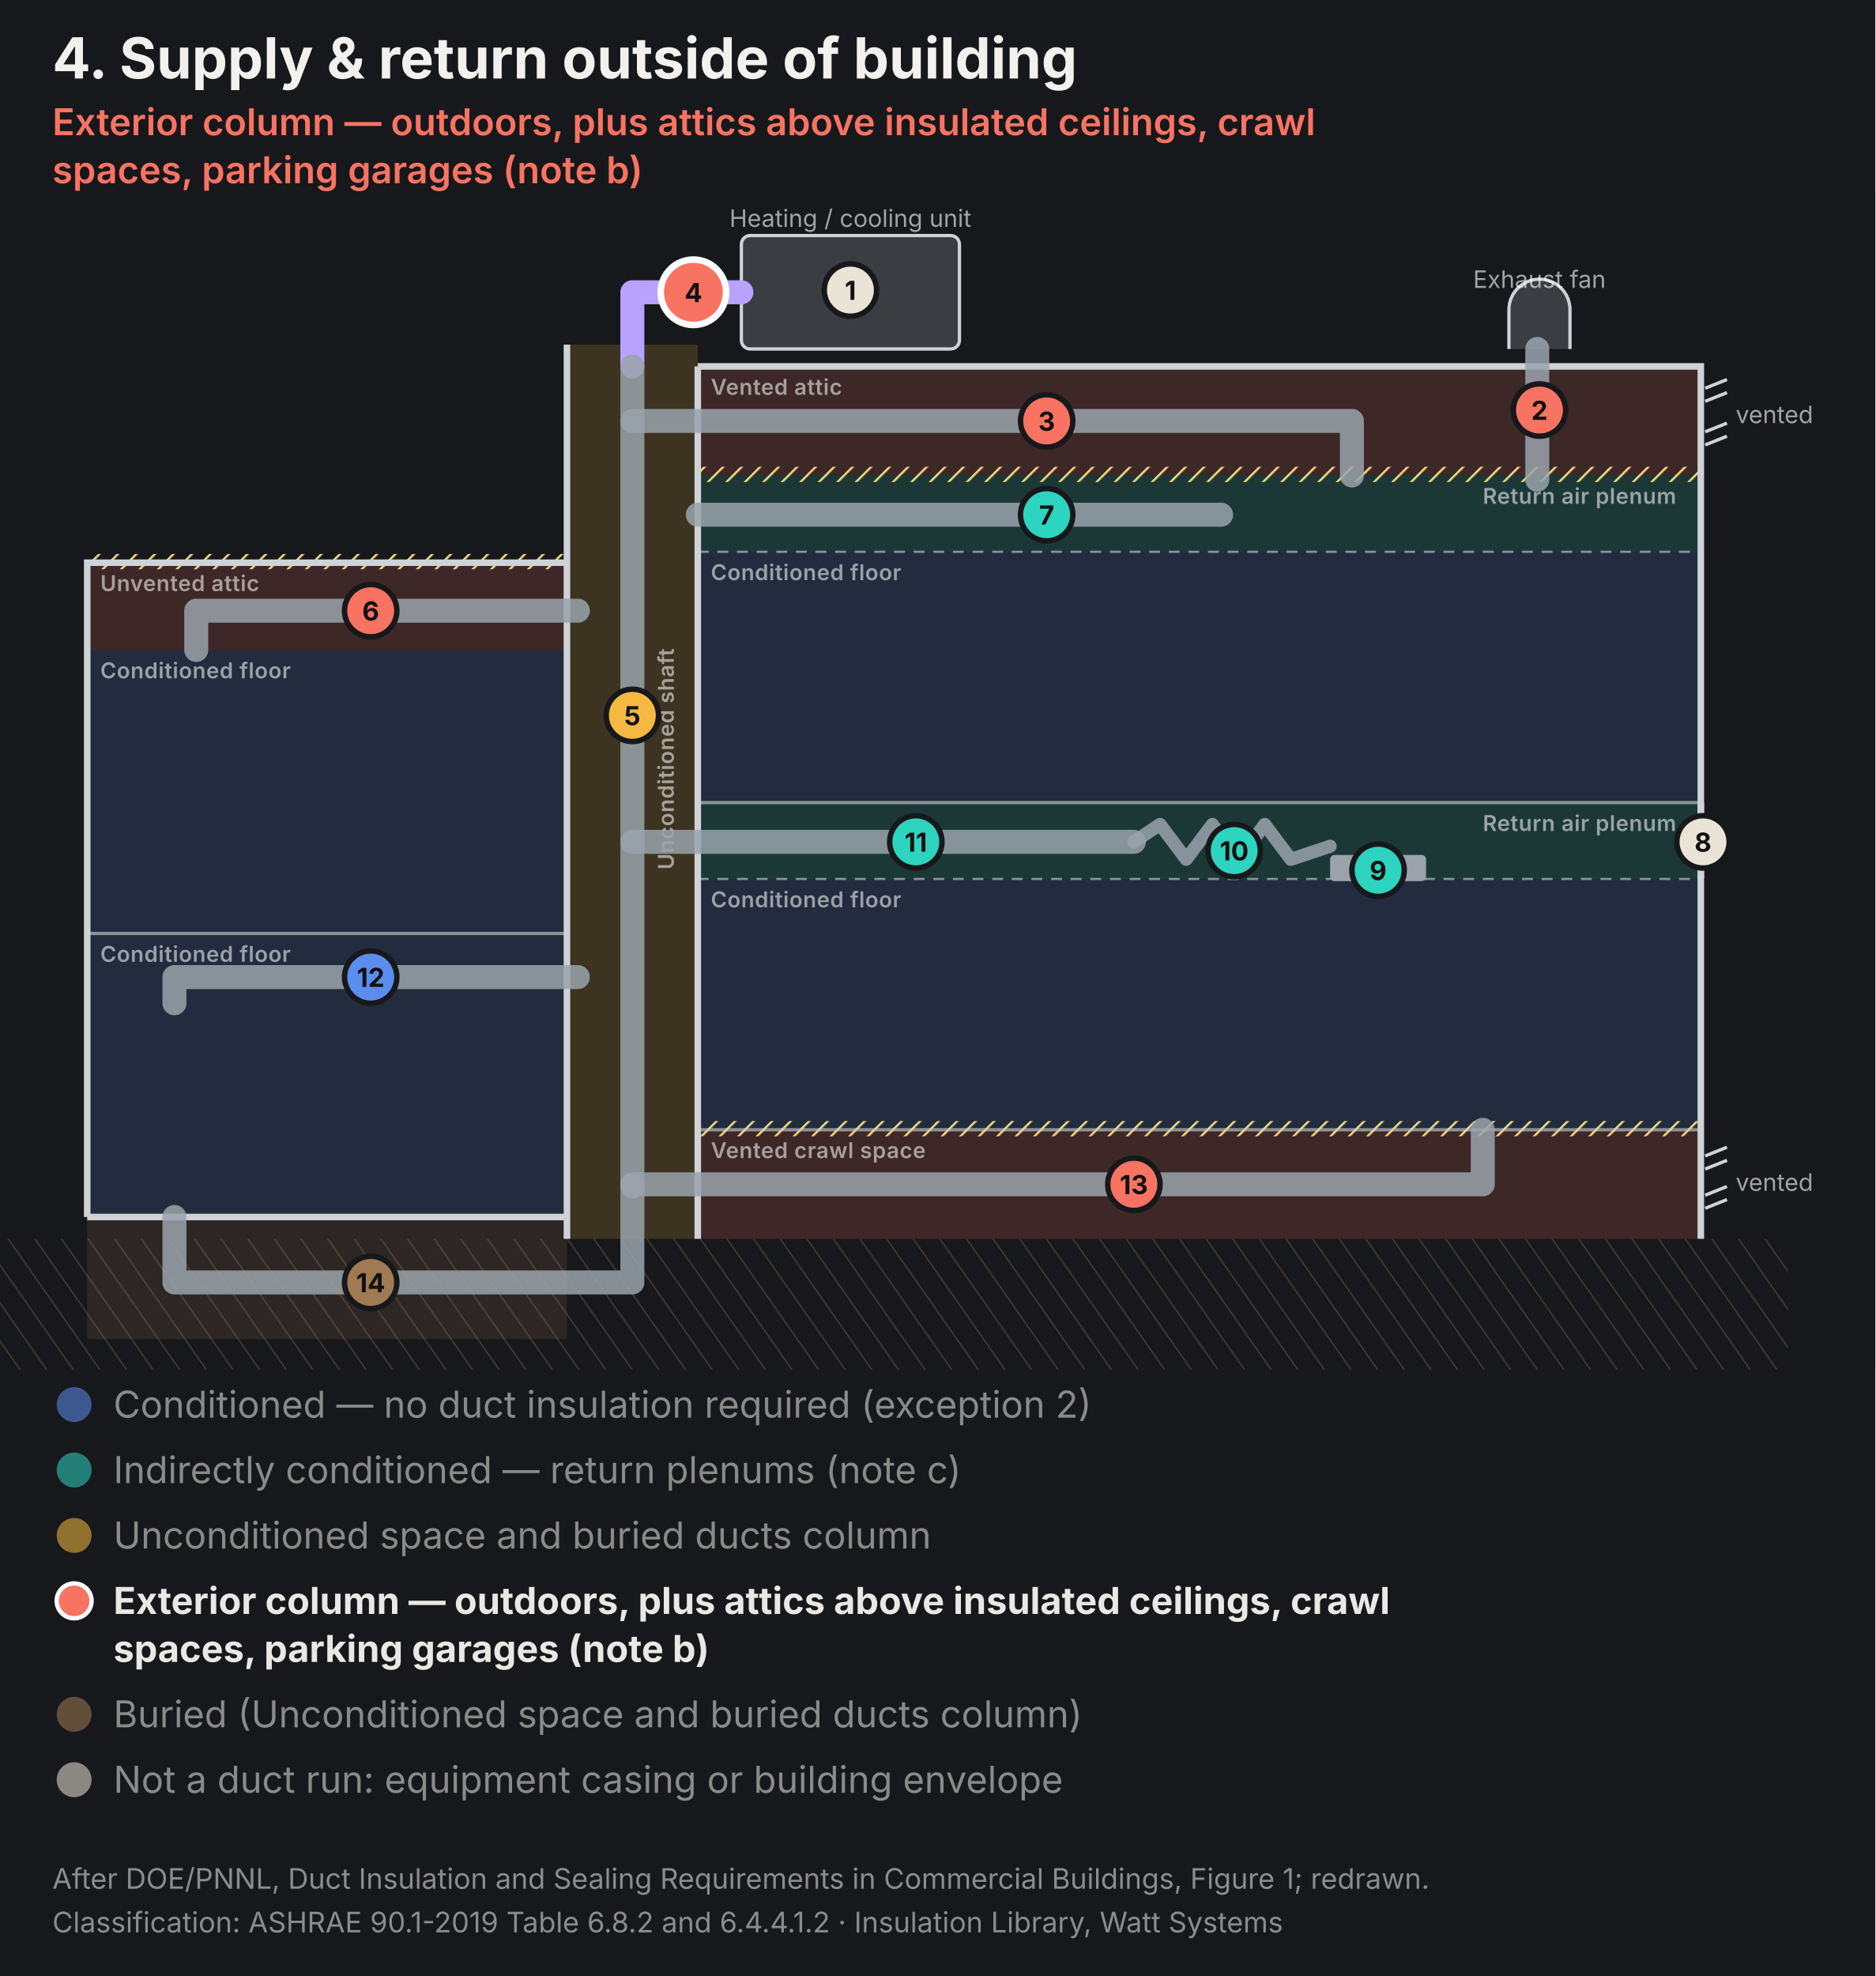
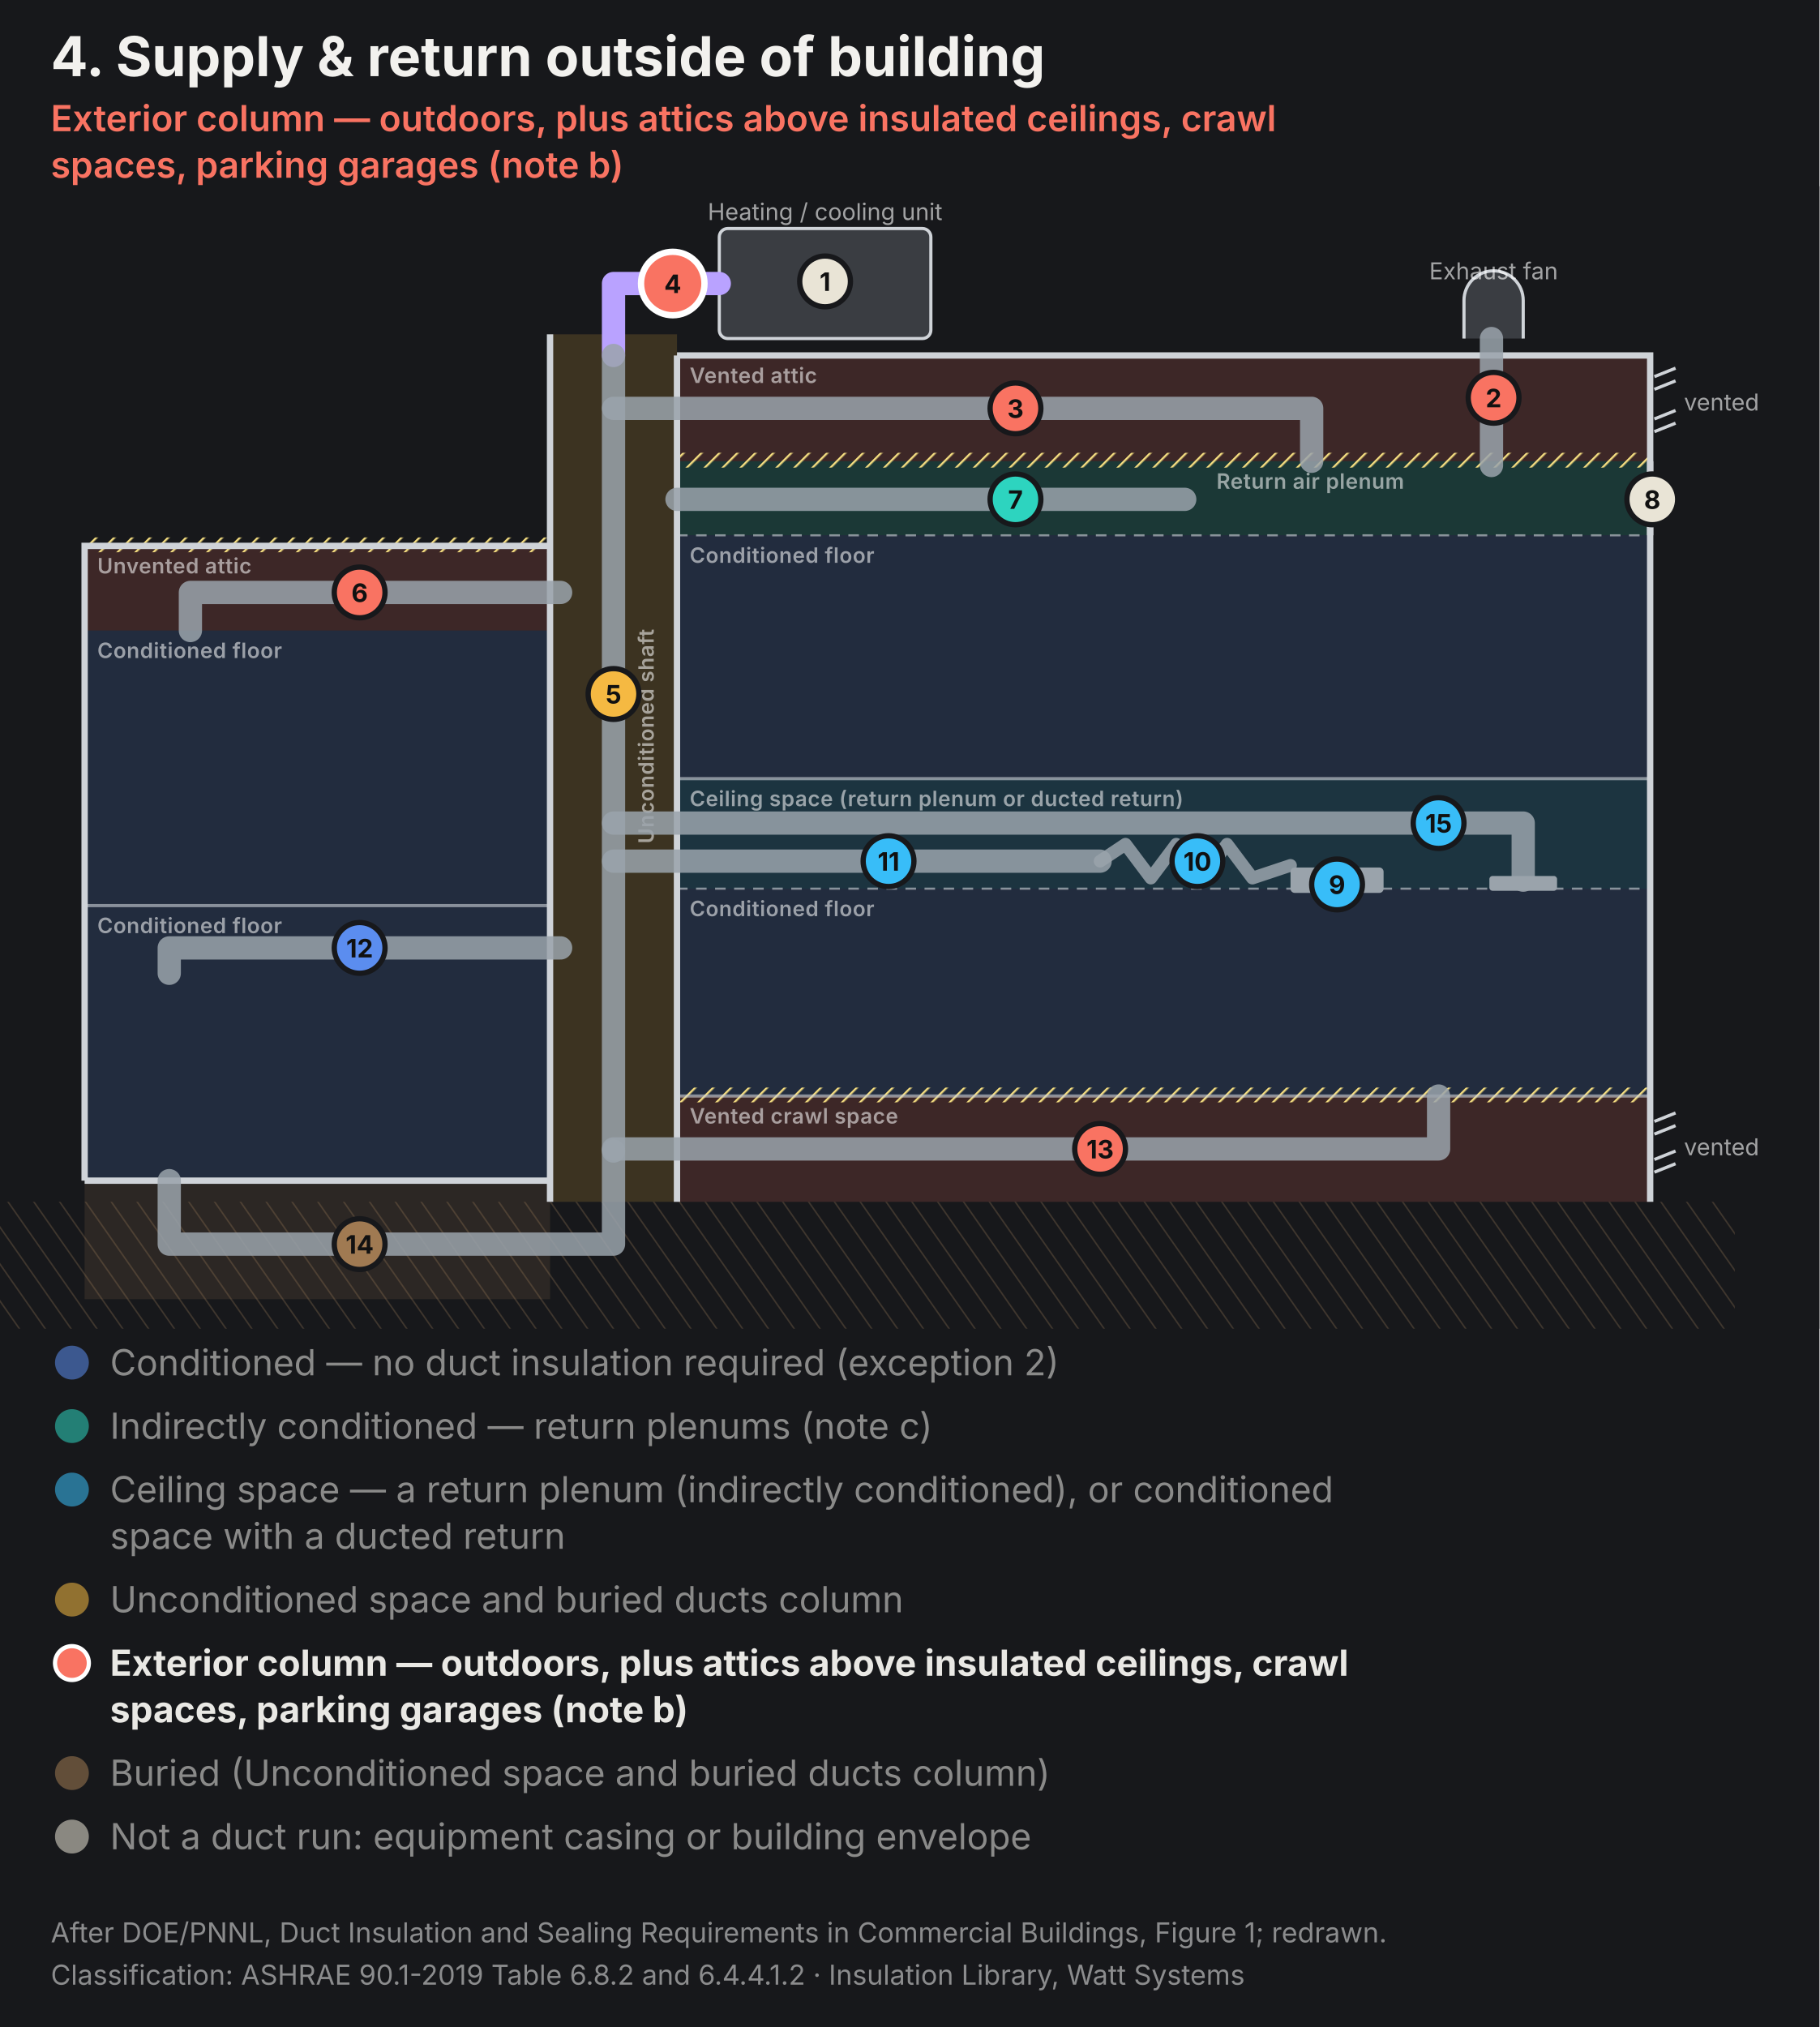
- <svg xmlns="http://www.w3.org/2000/svg" viewBox="0 0 860 906" width="860" height="906" font-family="system-ui, -apple-system, Segoe UI, sans-serif">
-   <rect width="860" height="906" fill="#17181b" />
+ <svg xmlns="http://www.w3.org/2000/svg" viewBox="0 0 860 958" width="860" height="958" font-family="system-ui, -apple-system, Segoe UI, sans-serif">
+   <rect width="860" height="958" fill="#17181b" />
  <text x="24" y="36" fill="#f2f1ee" font-size="26" font-weight="750">4. Supply &amp; return outside of building</text>
  <text x="24" y="62" fill="#f97362" font-size="17" font-weight="600">Exterior column — outdoors, plus attics above insulated ceilings, crawl</text>
  <text x="24" y="84" fill="#f97362" font-size="17" font-weight="600">spaces, parking garages (note b)</text>
-   <svg viewBox="80 40 860 540" role="img" aria-label="Building section with 14 numbered duct locations" width="860" height="540" x="0" y="88">
+   <svg viewBox="80 40 860 540" role="img" aria-label="Building section with 15 numbered duct locations" width="860" height="540" x="0" y="88">
    <style>
.g-space { font: 600 10px system-ui, -apple-system, sans-serif; fill: rgba(255,255,255,0.55); letter-spacing: 0.02em; }
.g-note { font: 11px system-ui, -apple-system, sans-serif; fill: rgba(255,255,255,0.6); }
.g-spot circle { stroke: #17181b; stroke-width: 2.5; }
.g-spot text { font: 750 12px system-ui, -apple-system, sans-serif; fill: #111; }
.g-spot.on circle { r: 15; stroke: #fff; stroke-width: 3; }
</style>
    <rect x="80" y="40" width="860" height="540" fill="#17181b" />
    <defs>
      <pattern id="g-hatch" width="6" height="6" patternUnits="userSpaceOnUse" patternTransform="rotate(45)">
        <line x1="0" y1="0" x2="0" y2="6" stroke="#e8d27a" stroke-width="2" />
      </pattern>
      <pattern id="g-earth" width="10" height="10" patternUnits="userSpaceOnUse" patternTransform="rotate(-35)">
        <line x1="0" y1="0" x2="0" y2="10" stroke="#5a4a3a" stroke-width="1.5" />
      </pattern>
    </defs>
    <rect x="80" y="520" width="820" height="60" fill="url(#g-earth)" opacity="0.55" />
    <rect x="120" y="510" width="220" height="56" fill="#a07a52" opacity="0.16" />
    <g>
      <rect x="400" y="120" width="460" height="50" fill="#f97362" opacity="0.17" />
      <text x="406" y="133" class="g-space">Vented attic</text>
    </g>
    <g>
      <rect x="400" y="170" width="460" height="35" fill="#2dd4bf" opacity="0.17" />
-       <text x="760" y="183" class="g-space">Return air plenum</text>
+       <text x="655" y="183" class="g-space">Return air plenum</text>
    </g>
    <g>
      <rect x="400" y="205" width="460" height="115" fill="#5b8def" opacity="0.17" />
      <text x="406" y="218" class="g-space">Conditioned floor</text>
    </g>
    <g>
-       <rect x="400" y="320" width="460" height="35" fill="#2dd4bf" opacity="0.17" />
-       <text x="760" y="333" class="g-space">Return air plenum</text>
+       <rect x="400" y="320" width="460" height="52" fill="#38bdf8" opacity="0.17" />
+       <text x="406" y="333" class="g-space">Ceiling space (return plenum or ducted return)</text>
    </g>
    <g>
-       <rect x="400" y="355" width="460" height="115" fill="#5b8def" opacity="0.17" />
-       <text x="406" y="368" class="g-space">Conditioned floor</text>
+       <rect x="400" y="372" width="460" height="98" fill="#5b8def" opacity="0.17" />
+       <text x="406" y="385" class="g-space">Conditioned floor</text>
    </g>
    <g>
      <rect x="400" y="470" width="460" height="50" fill="#f97362" opacity="0.17" />
      <text x="406" y="483" class="g-space">Vented crawl space</text>
    </g>
    <g>
      <rect x="340" y="110" width="60" height="410" fill="#f5b942" opacity="0.17" />
      <text x="389" y="300" class="g-space" transform="rotate(-90 389 300)" text-anchor="middle">Unconditioned shaft</text>
    </g>
    <g>
      <rect x="120" y="210" width="220" height="40" fill="#f97362" opacity="0.17" />
      <text x="126" y="223" class="g-space">Unvented attic</text>
    </g>
    <g>
      <rect x="120" y="250" width="220" height="130" fill="#5b8def" opacity="0.17" />
      <text x="126" y="263" class="g-space">Conditioned floor</text>
    </g>
    <g>
      <rect x="120" y="380" width="220" height="130" fill="#5b8def" opacity="0.17" />
      <text x="126" y="393" class="g-space">Conditioned floor</text>
    </g>
    <rect x="400" y="166" width="460" height="7" fill="url(#g-hatch)" />
    <rect x="120" y="206" width="220" height="7" fill="url(#g-hatch)" />
    <rect x="400" y="466" width="460" height="7" fill="url(#g-hatch)" />
    <path d="M120 510 V210 H340 M400 120 H860 V520 M120 510 H340 M340 110 V520 M400 120 V520" stroke="#cfd3d8" stroke-width="3" fill="none" />
    <path d="M400 320 H860 M400 470 H860 M120 380 H340" stroke="#cfd3d8" stroke-width="1.5" fill="none" opacity="0.6" />
-     <path d="M400 205 H860 M400 355 H860" stroke="#cfd3d8" stroke-width="1" stroke-dasharray="5 4" fill="none" opacity="0.6" />
+     <path d="M400 205 H860 M400 372 H860" stroke="#cfd3d8" stroke-width="1" stroke-dasharray="5 4" fill="none" opacity="0.6" />
    <path d="M862 130 l10 -4 M862 136 l10 -4" stroke="#cfd3d8" stroke-width="1.5" />
    <path d="M862 150 l10 -4 M862 156 l10 -4" stroke="#cfd3d8" stroke-width="1.5" />
    <path d="M862 482 l10 -4 M862 488 l10 -4" stroke="#cfd3d8" stroke-width="1.5" />
    <path d="M862 500 l10 -4 M862 506 l10 -4" stroke="#cfd3d8" stroke-width="1.5" />
    <text x="876" y="146" class="g-note">vented</text>
    <text x="876" y="498" class="g-note">vented</text>
    <rect x="420" y="60" width="100" height="52" rx="4" fill="#3a3d42" stroke="#cfd3d8" stroke-width="1.5" />
    <text x="470" y="56" class="g-note" text-anchor="middle">Heating / cooling unit</text>
    <path d="M772 112 v-18 a14 14 0 0 1 28 0 v18" fill="#3a3d42" stroke="#cfd3d8" stroke-width="1.5" />
    <text x="786" y="84" class="g-note" text-anchor="middle">Exhaust fan</text>
    <path d="M420 86 H370 V120" fill="none" stroke="#b9a2ff" stroke-width="11" stroke-linecap="round" stroke-linejoin="round" opacity="1" />
    <path d="M370 120 V496" fill="none" stroke="#9aa3ab" stroke-width="11" stroke-linecap="round" stroke-linejoin="round" opacity="0.85" />
    <path d="M370 145 H700 V170" fill="none" stroke="#9aa3ab" stroke-width="11" stroke-linecap="round" stroke-linejoin="round" opacity="0.85" />
    <path d="M785 172 V112" fill="none" stroke="#9aa3ab" stroke-width="11" stroke-linecap="round" stroke-linejoin="round" opacity="0.85" />
    <path d="M345 232 H170 V250" fill="none" stroke="#9aa3ab" stroke-width="11" stroke-linecap="round" stroke-linejoin="round" opacity="0.85" />
    <path d="M400 188 H640" fill="none" stroke="#9aa3ab" stroke-width="11" stroke-linecap="round" stroke-linejoin="round" opacity="0.85" />
-     <path d="M370 338 H600" fill="none" stroke="#9aa3ab" stroke-width="11" stroke-linecap="round" stroke-linejoin="round" opacity="0.85" />
-     <path d="M600 338 L612 330 L624 346 L636 330 L648 346 L660 330 L672 346 L690 340" fill="none" stroke="#9aa3ab" stroke-width="6" stroke-linecap="round" stroke-linejoin="round" opacity="0.85" />
+     <path d="M370 341 H800 V368" fill="none" stroke="#9aa3ab" stroke-width="11" stroke-linecap="round" stroke-linejoin="round" opacity="0.85" />
+     <path d="M370 359 H600" fill="none" stroke="#9aa3ab" stroke-width="11" stroke-linecap="round" stroke-linejoin="round" opacity="0.85" />
+     <path d="M600 359 L612 351 L624 367 L636 351 L648 367 L660 351 L672 367 L690 361" fill="none" stroke="#9aa3ab" stroke-width="6" stroke-linecap="round" stroke-linejoin="round" opacity="0.85" />
    <path d="M345 400 H160 V412" fill="none" stroke="#9aa3ab" stroke-width="11" stroke-linecap="round" stroke-linejoin="round" opacity="0.85" />
    <path d="M370 495 H760 V470" fill="none" stroke="#9aa3ab" stroke-width="11" stroke-linecap="round" stroke-linejoin="round" opacity="0.85" />
    <path d="M370 496 V540 H160 V510" fill="none" stroke="#9aa3ab" stroke-width="11" stroke-linecap="round" stroke-linejoin="round" opacity="0.85" />
-     <rect x="690" y="344" width="44" height="12" rx="2" fill="#9aa3ab" />
-     <path d="M860 320 V355" stroke="#cfd3d8" stroke-width="3" />
+     <rect x="690" y="362" width="44" height="12" rx="2" fill="#9aa3ab" />
+     <rect x="784" y="366" width="32" height="7" rx="1.5" fill="#9aa3ab" />
+     <path d="M860 170 V205" stroke="#cfd3d8" stroke-width="3" />
    <g class="g-spot " transform="translate(470 85)">
      <circle r="12" fill="#e9e4d6" />
      <text text-anchor="middle" dy="4.5">1</text>
    </g>
    <g class="g-spot " transform="translate(786 140)">
      <circle r="12" fill="#f97362" />
      <text text-anchor="middle" dy="4.5">2</text>
    </g>
    <g class="g-spot " transform="translate(560 145)">
      <circle r="12" fill="#f97362" />
      <text text-anchor="middle" dy="4.5">3</text>
    </g>
    <g class="g-spot on" transform="translate(398 86)">
      <circle r="15" fill="#f97362" />
      <text text-anchor="middle" dy="4.5">4</text>
    </g>
    <g class="g-spot " transform="translate(370 280)">
      <circle r="12" fill="#f5b942" />
      <text text-anchor="middle" dy="4.5">5</text>
    </g>
    <g class="g-spot " transform="translate(250 232)">
      <circle r="12" fill="#f97362" />
      <text text-anchor="middle" dy="4.5">6</text>
    </g>
    <g class="g-spot " transform="translate(560 188)">
      <circle r="12" fill="#2dd4bf" />
      <text text-anchor="middle" dy="4.5">7</text>
    </g>
-     <g class="g-spot " transform="translate(861 338)">
+     <g class="g-spot " transform="translate(861 188)">
      <circle r="12" fill="#e9e4d6" />
      <text text-anchor="middle" dy="4.5">8</text>
    </g>
-     <g class="g-spot " transform="translate(712 351)">
-       <circle r="12" fill="#2dd4bf" />
+     <g class="g-spot " transform="translate(712 370)">
+       <circle r="12" fill="#38bdf8" />
      <text text-anchor="middle" dy="4.5">9</text>
    </g>
-     <g class="g-spot " transform="translate(646 342)">
-       <circle r="12" fill="#2dd4bf" />
+     <g class="g-spot " transform="translate(646 359)">
+       <circle r="12" fill="#38bdf8" />
      <text text-anchor="middle" dy="4.5">10</text>
    </g>
-     <g class="g-spot " transform="translate(500 338)">
-       <circle r="12" fill="#2dd4bf" />
+     <g class="g-spot " transform="translate(500 359)">
+       <circle r="12" fill="#38bdf8" />
      <text text-anchor="middle" dy="4.5">11</text>
    </g>
    <g class="g-spot " transform="translate(250 400)">
      <circle r="12" fill="#5b8def" />
      <text text-anchor="middle" dy="4.5">12</text>
    </g>
    <g class="g-spot " transform="translate(600 495)">
      <circle r="12" fill="#f97362" />
      <text text-anchor="middle" dy="4.5">13</text>
    </g>
    <g class="g-spot " transform="translate(250 540)">
      <circle r="12" fill="#a07a52" />
      <text text-anchor="middle" dy="4.5">14</text>
    </g>
+     <g class="g-spot " transform="translate(760 341)">
+       <circle r="12" fill="#38bdf8" />
+       <text text-anchor="middle" dy="4.5">15</text>
+     </g>
  </svg>
  <g opacity="0.55">
    <circle cx="34" cy="644" r="8" fill="#5b8def" stroke="none" stroke-width="2" />
    <text x="52" y="650" fill="#e9e8e4" font-size="17" font-weight="400">Conditioned — no duct insulation required (exception 2)</text>
  </g>
  <g opacity="0.55">
    <circle cx="34" cy="674" r="8" fill="#2dd4bf" stroke="none" stroke-width="2" />
    <text x="52" y="680" fill="#e9e8e4" font-size="17" font-weight="400">Indirectly conditioned — return plenums (note c)</text>
  </g>
  <g opacity="0.55">
-     <circle cx="34" cy="704" r="8" fill="#f5b942" stroke="none" stroke-width="2" />
-     <text x="52" y="710" fill="#e9e8e4" font-size="17" font-weight="400">Unconditioned space and buried ducts column</text>
+     <circle cx="34" cy="704" r="8" fill="#38bdf8" stroke="none" stroke-width="2" />
+     <text x="52" y="710" fill="#e9e8e4" font-size="17" font-weight="400">Ceiling space — a return plenum (indirectly conditioned), or conditioned</text>
+     <text x="52" y="732" fill="#e9e8e4" font-size="17" font-weight="400">space with a ducted return</text>
+   </g>
+   <g opacity="0.55">
+     <circle cx="34" cy="756" r="8" fill="#f5b942" stroke="none" stroke-width="2" />
+     <text x="52" y="762" fill="#e9e8e4" font-size="17" font-weight="400">Unconditioned space and buried ducts column</text>
  </g>
  <g opacity="1">
-     <circle cx="34" cy="734" r="8" fill="#f97362" stroke="#fff" stroke-width="2" />
-     <text x="52" y="740" fill="#e9e8e4" font-size="17" font-weight="700">Exterior column — outdoors, plus attics above insulated ceilings, crawl</text>
-     <text x="52" y="762" fill="#e9e8e4" font-size="17" font-weight="700">spaces, parking garages (note b)</text>
+     <circle cx="34" cy="786" r="8" fill="#f97362" stroke="#fff" stroke-width="2" />
+     <text x="52" y="792" fill="#e9e8e4" font-size="17" font-weight="700">Exterior column — outdoors, plus attics above insulated ceilings, crawl</text>
+     <text x="52" y="814" fill="#e9e8e4" font-size="17" font-weight="700">spaces, parking garages (note b)</text>
  </g>
  <g opacity="0.55">
-     <circle cx="34" cy="786" r="8" fill="#a07a52" stroke="none" stroke-width="2" />
-     <text x="52" y="792" fill="#e9e8e4" font-size="17" font-weight="400">Buried (Unconditioned space and buried ducts column)</text>
+     <circle cx="34" cy="838" r="8" fill="#a07a52" stroke="none" stroke-width="2" />
+     <text x="52" y="844" fill="#e9e8e4" font-size="17" font-weight="400">Buried (Unconditioned space and buried ducts column)</text>
  </g>
  <g opacity="0.55">
-     <circle cx="34" cy="816" r="8" fill="#e9e4d6" stroke="none" stroke-width="2" />
-     <text x="52" y="822" fill="#e9e8e4" font-size="17" font-weight="400">Not a duct run: equipment casing or building envelope</text>
+     <circle cx="34" cy="868" r="8" fill="#e9e4d6" stroke="none" stroke-width="2" />
+     <text x="52" y="874" fill="#e9e8e4" font-size="17" font-weight="400">Not a duct run: equipment casing or building envelope</text>
  </g>
-   <text x="24" y="866" fill="rgba(255,255,255,0.5)" font-size="13">After DOE/PNNL, Duct Insulation and Sealing Requirements in Commercial Buildings, Figure 1; redrawn.</text>
-   <text x="24" y="886" fill="rgba(255,255,255,0.5)" font-size="13">Classification: ASHRAE 90.1-2019 Table 6.8.2 and 6.4.4.1.2 · Insulation Library, Watt Systems</text>
+   <text x="24" y="918" fill="rgba(255,255,255,0.5)" font-size="13">After DOE/PNNL, Duct Insulation and Sealing Requirements in Commercial Buildings, Figure 1; redrawn.</text>
+   <text x="24" y="938" fill="rgba(255,255,255,0.5)" font-size="13">Classification: ASHRAE 90.1-2019 Table 6.8.2 and 6.4.4.1.2 · Insulation Library, Watt Systems</text>
</svg>
